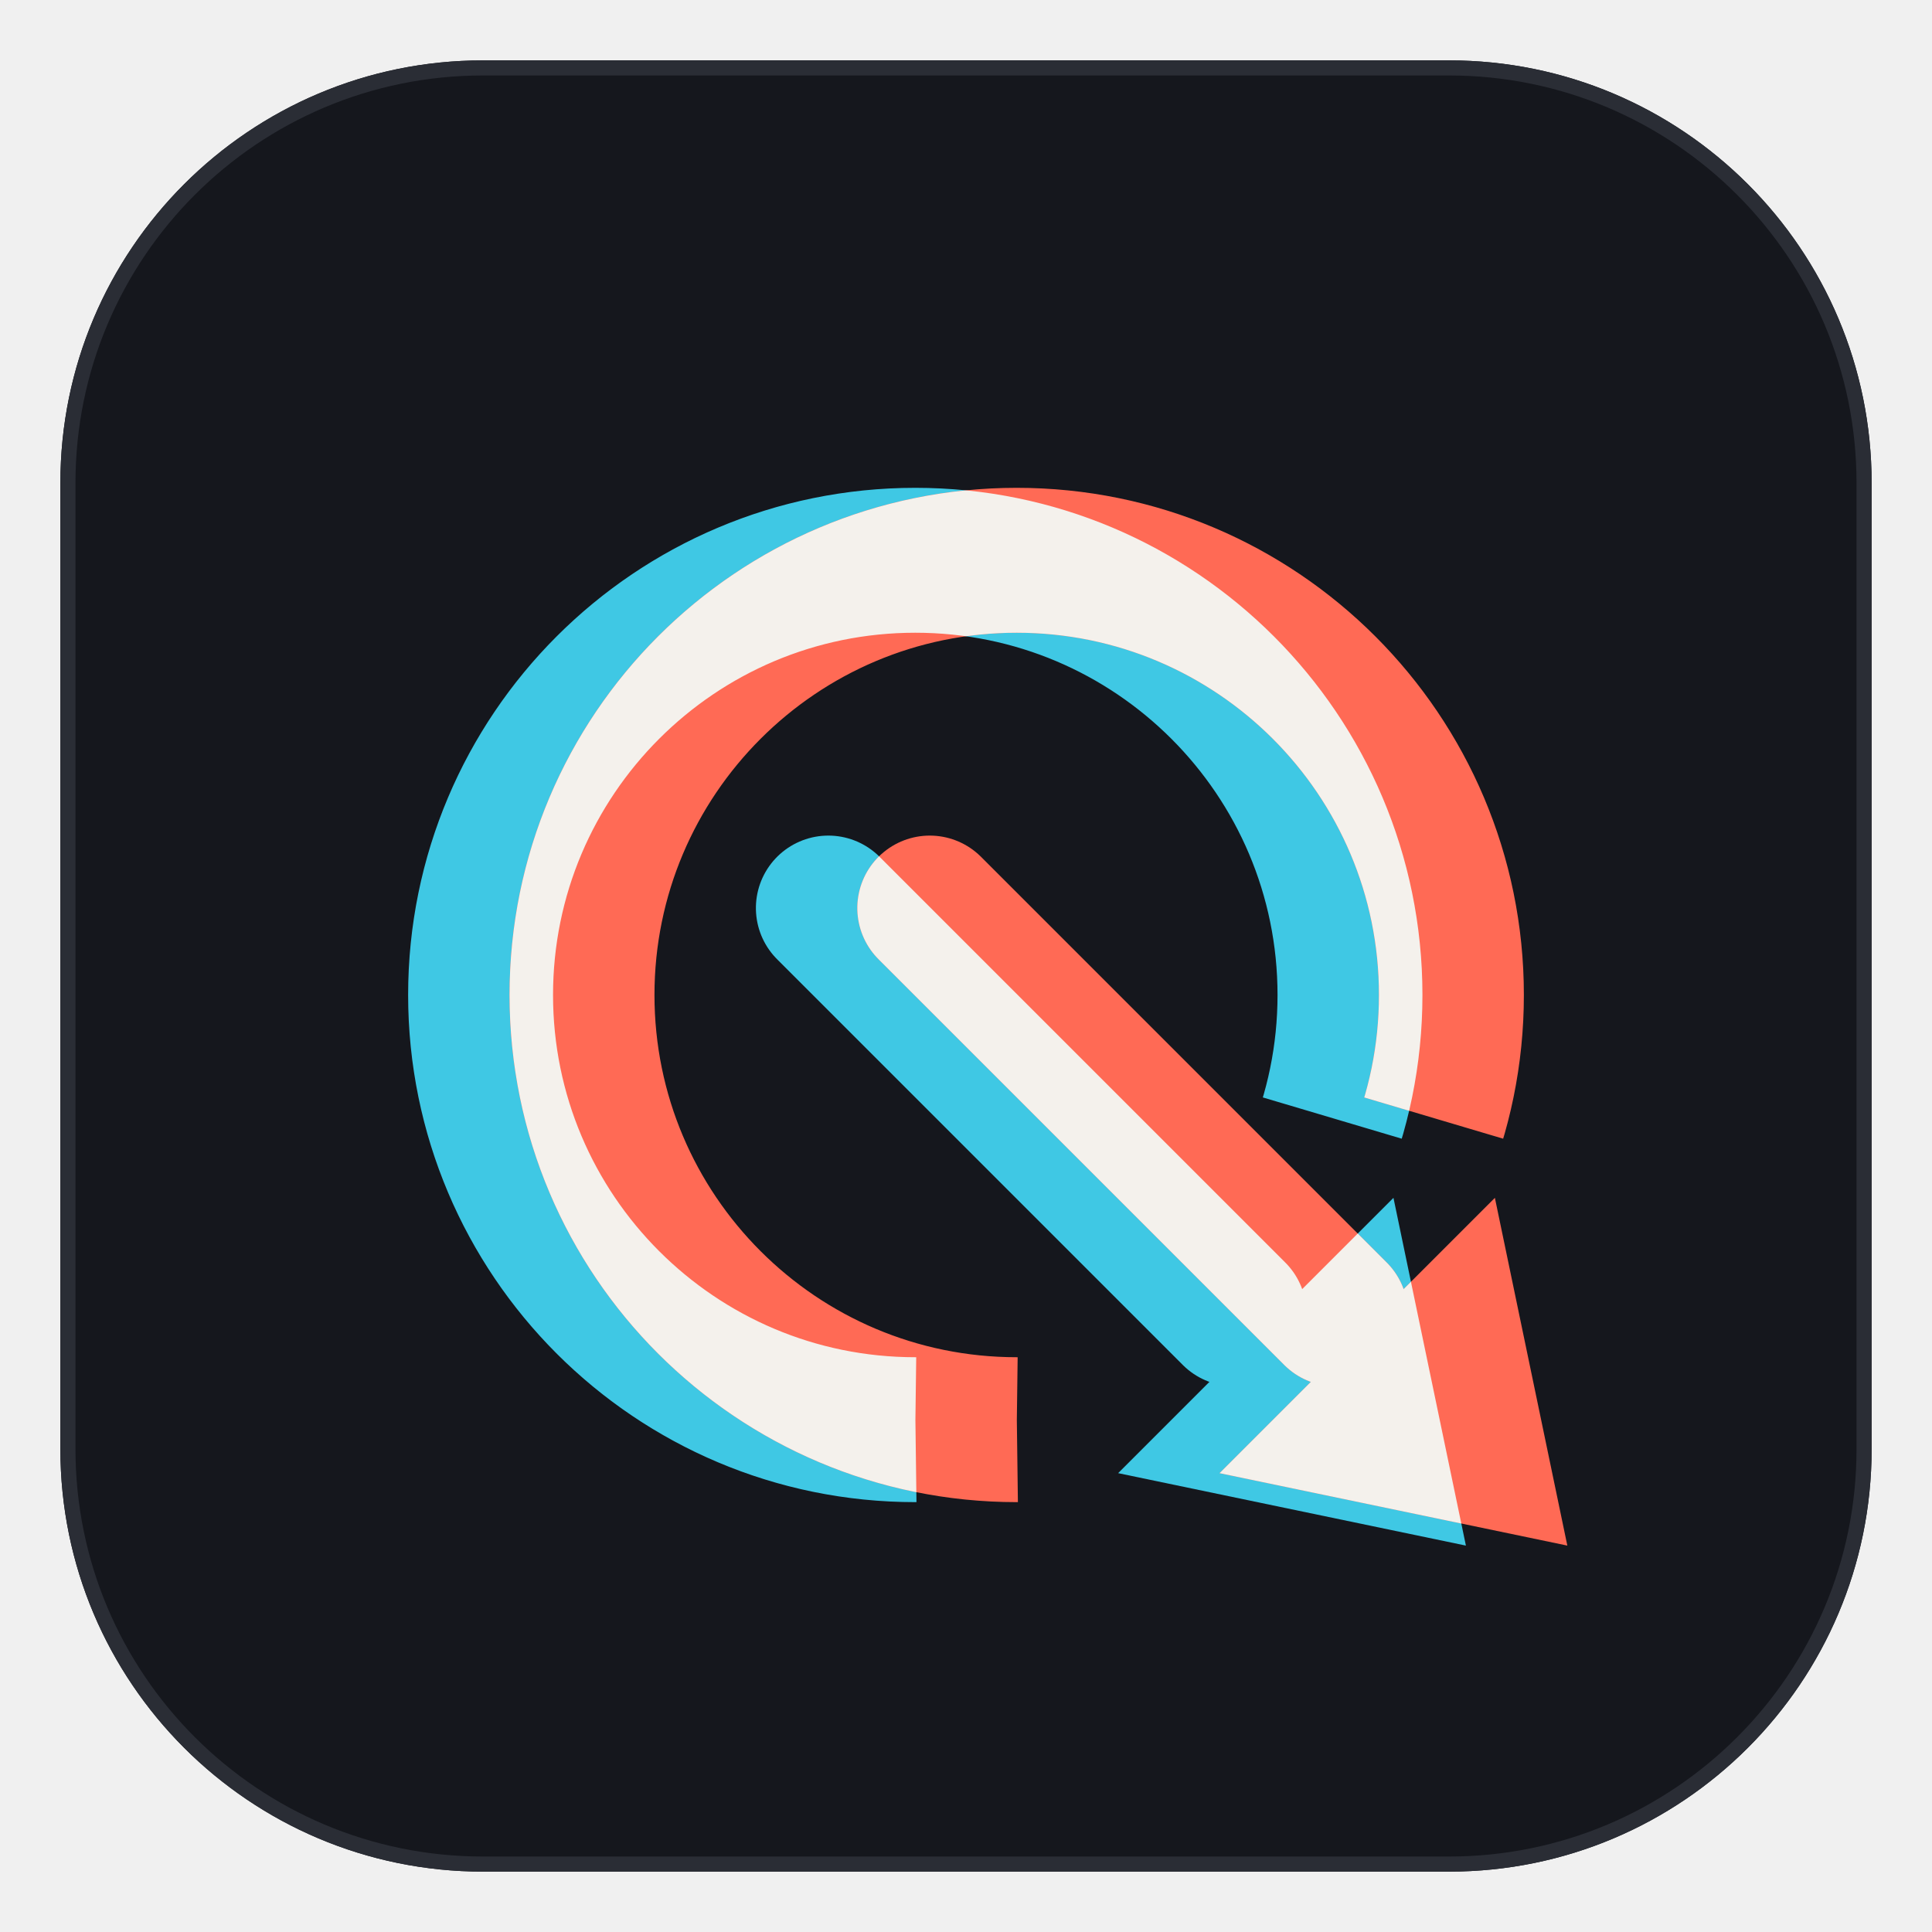
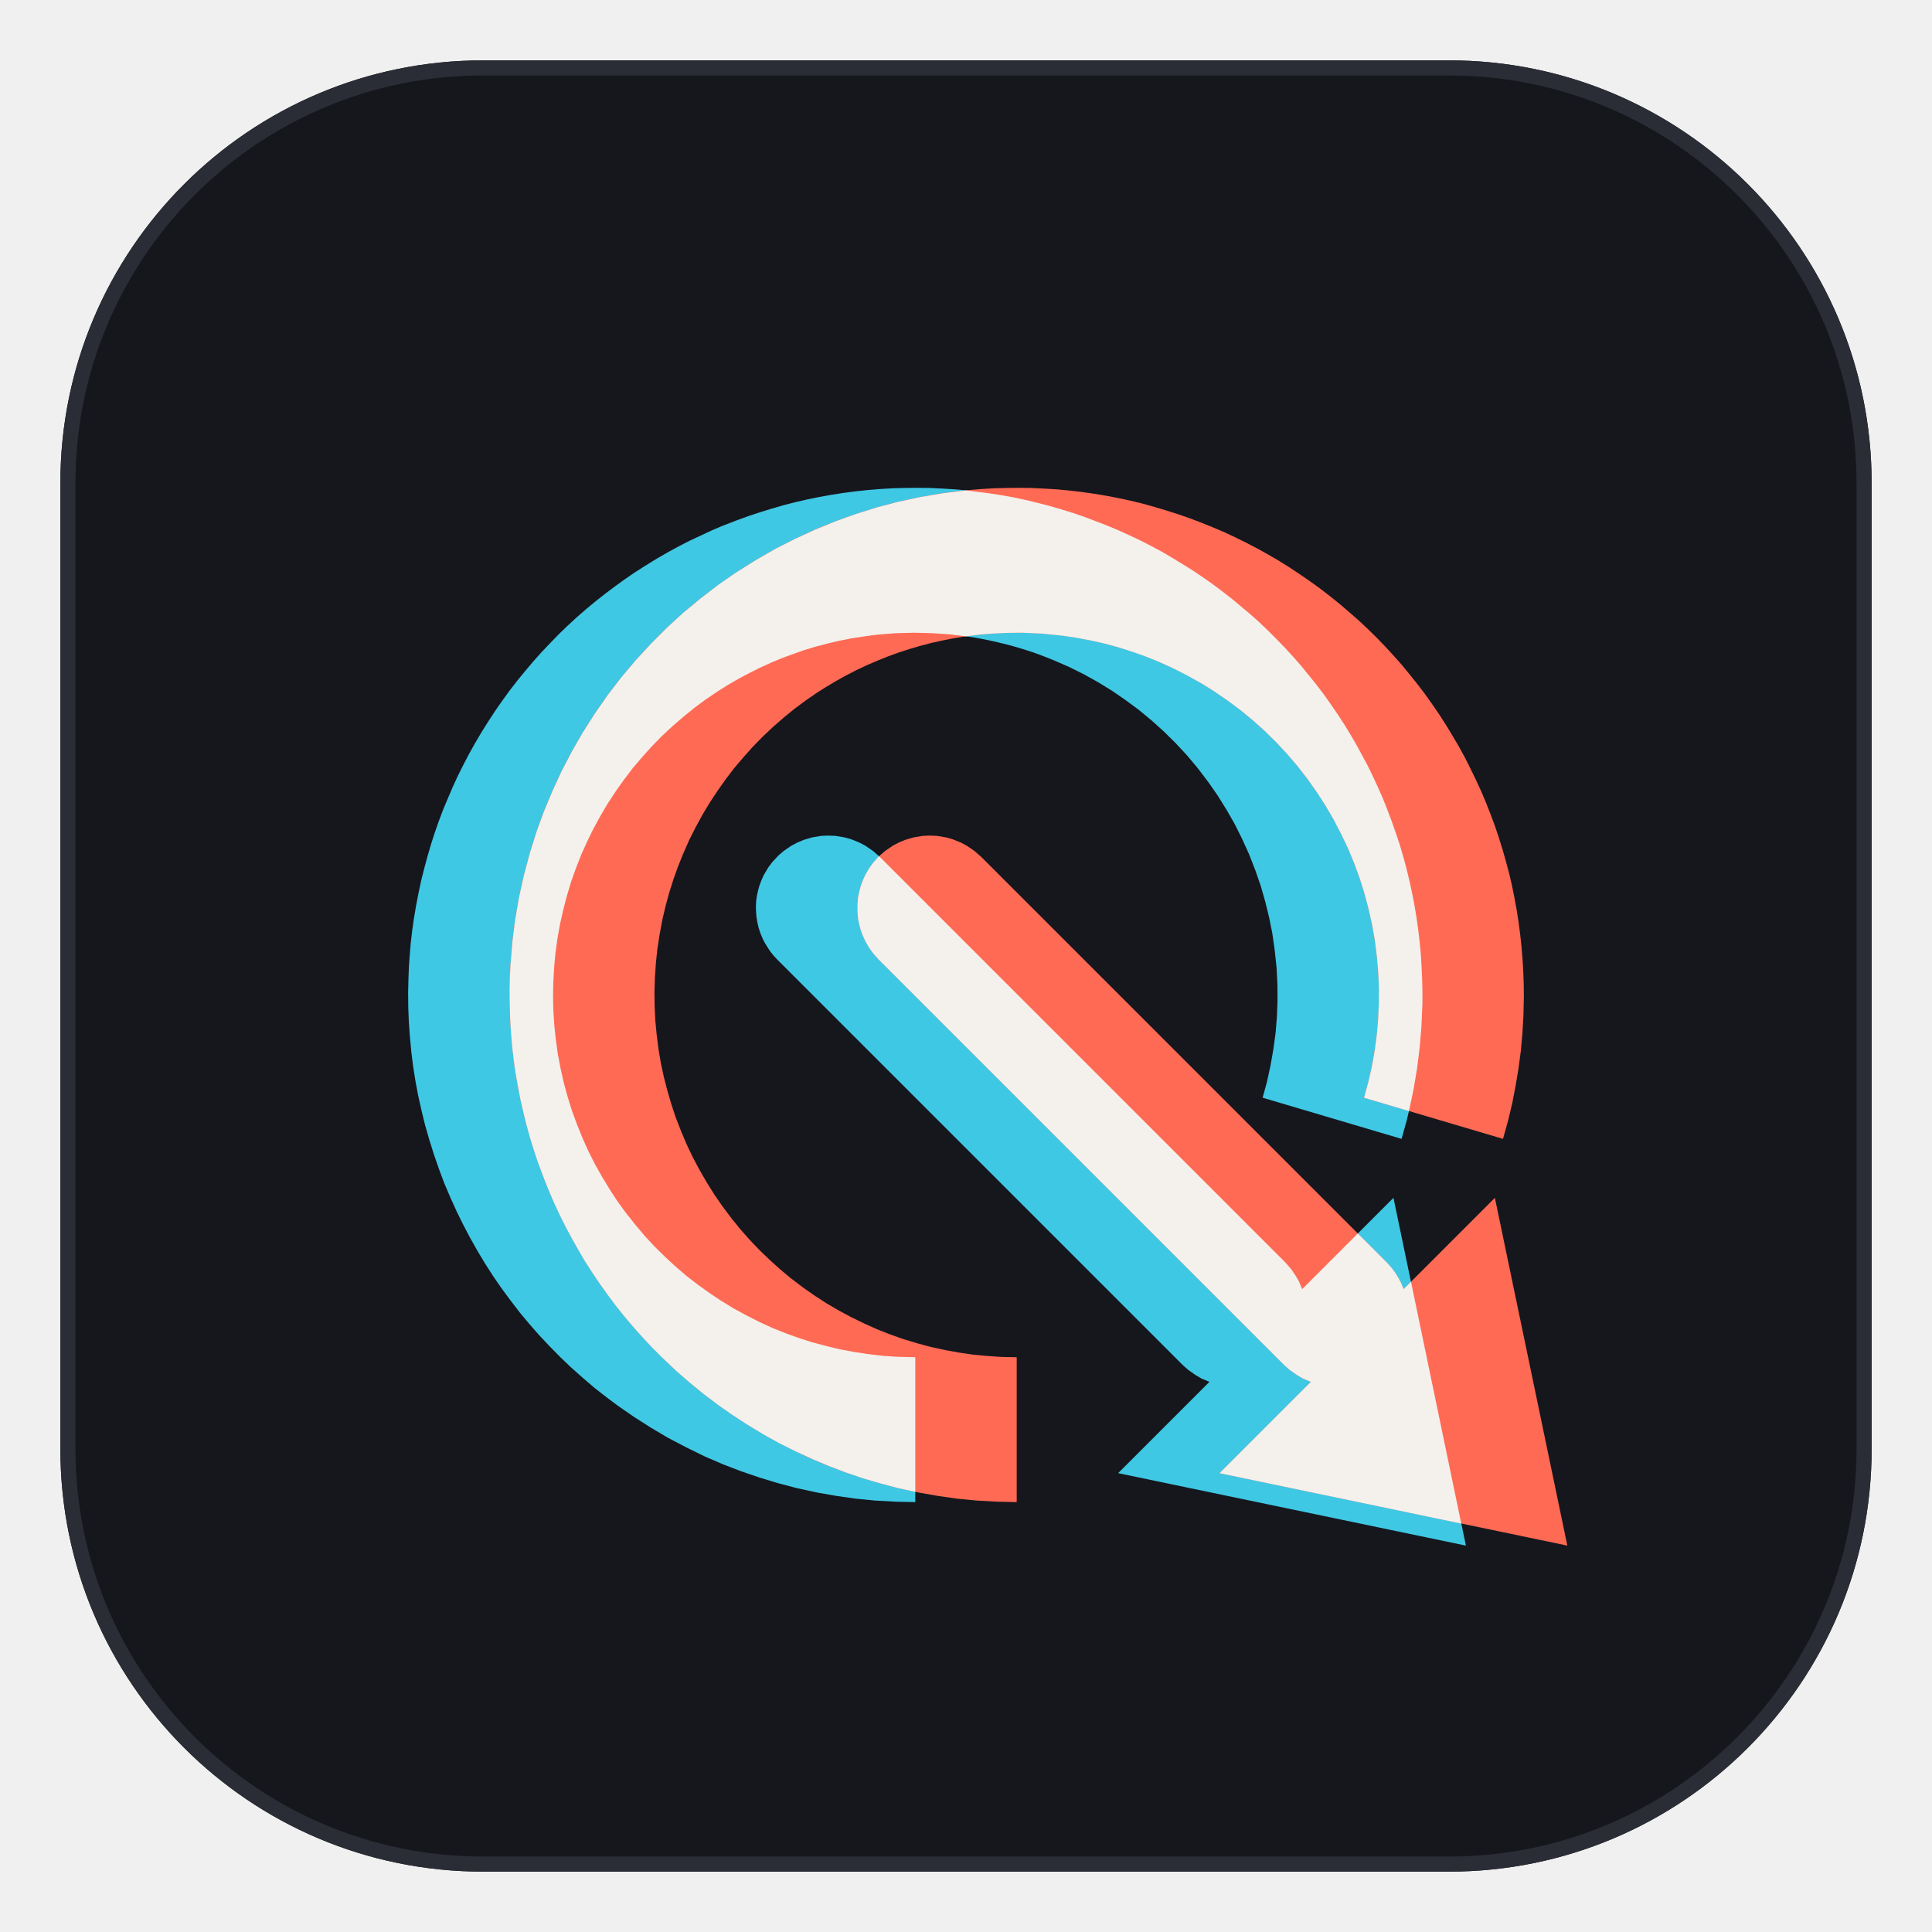
<svg xmlns="http://www.w3.org/2000/svg" width="128" height="128" viewBox="0 0 128 128">
-   <rect x="4" y="4" width="120" height="120" rx="28" fill="#15171D" />
-   <rect x="4.5" y="4.5" width="119" height="119" rx="27.5" fill="none" stroke="#2A2D35" />
-   <svg x="16" y="16" width="96" height="96" viewBox="0 0 100 100">
-     <defs>
-       <mask id="ovi" maskUnits="userSpaceOnUse" x="-10" y="-10" width="120" height="120">
-         <g transform="translate(-3.5 0) rotate(90 50 52)">
-           <circle cx="50" cy="52" r="30" fill="none" stroke="#fff" stroke-width="10" stroke-dasharray="150 38.5" />
-           <line x1="44" y1="58" x2="72" y2="30" stroke="#fff" stroke-width="10" stroke-linecap="round" />
-           <path d="M88 14 L64 19 L83 38 Z" fill="#fff" />
-         </g>
-       </mask>
-     </defs>
-     <g transform="translate(-3.5 0) rotate(90 50 52)">
-       <circle cx="50" cy="52" r="30" fill="none" stroke="#3FC8E4" stroke-width="10" stroke-dasharray="150 38.5" />
-       <line x1="44" y1="58" x2="72" y2="30" stroke="#3FC8E4" stroke-width="10" stroke-linecap="round" />
-       <path d="M88 14 L64 19 L83 38 Z" fill="#3FC8E4" />
-     </g>
-     <g transform="translate(3.5 0) rotate(90 50 52)">
-       <circle cx="50" cy="52" r="30" fill="none" stroke="#FF6A55" stroke-width="10" stroke-dasharray="150 38.5" />
-       <line x1="44" y1="58" x2="72" y2="30" stroke="#FF6A55" stroke-width="10" stroke-linecap="round" />
-       <path d="M88 14 L64 19 L83 38 Z" fill="#FF6A55" />
-     </g>
-     <g mask="url(#ovi)">
-       <g transform="translate(3.5 0) rotate(90 50 52)">
-         <circle cx="50" cy="52" r="30" fill="none" stroke="#F4F1EC" stroke-width="10" stroke-dasharray="150 38.5" />
-         <line x1="44" y1="58" x2="72" y2="30" stroke="#F4F1EC" stroke-width="10" stroke-linecap="round" />
-         <path d="M88 14 L64 19 L83 38 Z" fill="#F4F1EC" />
-       </g>
-     </g>
-   </svg>
+   <rect x="4" y="4" width="120" height="120" rx="28" ry="28" fill="#15171D" />
+   <rect x="4.5" y="4.5" width="119" height="119" rx="27.5" ry="27.5" fill="none" stroke="#2A2D35" />
+   <g transform="translate(16 16) scale(0.96)">
+     <path fill="#3FC8E4" fill-rule="evenodd" d="M79.5 66L73.2 72.3L72.97 71.75L72.72 71.33L72.44 70.92L72.04 70.46L44.04 42.46L43.58 42.06L43.07 41.71L42.64 41.48L42.07 41.25L41.6 41.12L40.99 41.02L40.5 41L40.01 41.02L39.4 41.12L38.82 41.29L38.36 41.48L37.93 41.71L37.42 42.06L37.05 42.38L36.63 42.83L36.34 43.22L36.03 43.75L35.88 44.09L35.75 44.43L35.65 44.79L35.57 45.15L35.52 45.51L35.5 45.88L35.51 46.25L35.54 46.61L35.6 46.98L35.68 47.33L35.79 47.68L35.93 48.03L36.09 48.36L36.28 48.67L36.48 48.98L36.71 49.27L36.96 49.54L64.96 77.54L65.33 77.87L65.83 78.22L66.25 78.47L66.8 78.7L60.5 85L84.5 90ZM46.5 77L45.46 76.98L44.42 76.91L43.47 76.82L42.52 76.68L41.58 76.51L40.57 76.29L39.64 76.04L38.65 75.74L37.75 75.42L36.86 75.07L35.99 74.68L35.05 74.22L34.21 73.77L33.39 73.29L32.51 72.72L31.73 72.17L30.9 71.54L30.17 70.93L29.46 70.29L28.77 69.63L28.11 68.94L27.42 68.16L26.82 67.42L26.19 66.58L25.65 65.8L25.1 64.92L24.58 64.02L24.13 63.17L23.72 62.31L23.35 61.43L22.97 60.46L22.67 59.55L22.4 58.64L22.14 57.63L21.94 56.69L21.78 55.75L21.65 54.72L21.56 53.77L21.51 52.73L21.5 51.77L21.53 50.82L21.6 49.78L21.7 48.83L21.86 47.8L22.05 46.78L22.27 45.85L22.52 44.93L22.81 44.02L23.13 43.12L23.49 42.23L23.91 41.28L24.34 40.43L24.84 39.51L25.33 38.7L25.86 37.9L26.41 37.12L26.99 36.36L27.61 35.63L28.24 34.92L28.97 34.17L29.66 33.52L30.45 32.83L31.19 32.23L32.03 31.61L32.67 31.17L33.33 30.75L34 30.35L34.68 29.97L35.46 29.57L36.16 29.24L36.88 28.93L37.6 28.64L38.34 28.37L39.08 28.13L39.83 27.91L40.59 27.71L41.35 27.54L42.11 27.39L42.89 27.26L43.66 27.16L44.44 27.09L45.22 27.03L46 27.01L46.78 27L47.56 27.02L48.34 27.07L49.2 27.15L49.98 27.24L50.75 27.36L51.52 27.51L52.28 27.68L53.12 27.89L53.87 28.11L54.62 28.35L55.35 28.62L56.08 28.91L57.11 29.36L58.12 29.86L59.11 30.41L60.07 31L61 31.64L61.91 32.31L62.84 33.08L63.68 33.84L64.48 34.63L65.25 35.46L65.98 36.33L66.71 37.29L67.36 38.22L68 39.25L68.56 40.23L69.06 41.24L69.53 42.27L69.97 43.4L70.34 44.47L70.65 45.55L70.92 46.65L71.14 47.75L71.3 48.87L71.43 50.08L71.49 51.2L71.5 52.33L71.46 53.46L71.37 54.58L71.22 55.7L71.01 56.9L70.77 58L70.47 59.09L80.06 61.93L80.42 60.64L80.7 59.46L80.93 58.27L81.13 57.07L81.29 55.86L81.4 54.65L81.47 53.44L81.5 52.1L81.49 51.25L81.46 50.4L81.41 49.55L81.34 48.7L81.25 47.86L81.14 47.01L81.01 46.17L80.86 45.34L80.69 44.5L80.5 43.67L80.28 42.85L80.05 42.03L79.76 41.1L79.49 40.3L79.19 39.5L78.88 38.71L78.55 37.93L78.19 37.15L77.82 36.39L77.44 35.63L77.03 34.88L76.6 34.15L76.16 33.42L75.7 32.7L75.15 31.9L74.66 31.21L74.14 30.53L73.61 29.87L73.07 29.21L72.51 28.58L71.93 27.95L71.34 27.34L70.73 26.74L70.11 26.16L69.47 25.6L68.83 25.05L68.16 24.51L67.49 23.99L66.8 23.49L66 22.94L65.29 22.47L64.57 22.02L63.83 21.59L63.09 21.18L62.34 20.79L61.57 20.41L60.8 20.05L60.02 19.72L59.23 19.4L58.44 19.1L57.63 18.82L56.82 18.56L56.01 18.32L55.19 18.09L54.36 17.89L53.53 17.71L52.69 17.55L51.85 17.41L51.01 17.29L50.17 17.19L49.32 17.11L48.35 17.05L47.5 17.01L46.65 17L45.8 17.01L44.95 17.03L44.1 17.08L43.25 17.15L42.4 17.24L41.56 17.35L40.72 17.48L39.88 17.63L39.05 17.8L38.22 17.99L37.4 18.2L36.58 18.44L35.77 18.69L34.96 18.96L34.16 19.25L33.25 19.6L32.47 19.93L31.7 20.29L30.93 20.65L30.17 21.04L29.42 21.45L28.69 21.87L27.86 22.38L27.14 22.84L26.44 23.32L25.75 23.82L25.07 24.33L24.4 24.86L23.75 25.4L23.11 25.96L22.48 26.54L21.87 27.13L21.28 27.74L20.69 28.36L20.13 28.99L19.58 29.64L19.04 30.3L18.52 30.97L18.02 31.66L17.53 32.36L17 33.17L16.55 33.89L16.12 34.62L15.7 35.37L15.31 36.12L14.93 36.88L14.57 37.66L14.24 38.44L13.91 39.22L13.61 40.02L13.33 40.82L13.07 41.63L12.83 42.45L12.61 43.27L12.4 44.1L12.2 45.05L12.04 45.88L11.9 46.72L11.78 47.56L11.68 48.41L11.61 49.25L11.55 50.1L11.52 50.95L11.5 51.8L11.51 52.9L11.55 53.87L11.62 54.84L11.72 55.93L11.84 56.89L12.01 57.97L12.19 58.93L12.43 60L12.66 60.94L12.96 61.99L13.29 63.04L13.65 64.07L13.99 64.98L14.42 65.99L14.87 66.98L15.3 67.85L15.75 68.71L16.29 69.67L16.85 70.6L17.38 71.42L17.93 72.22L18.58 73.1L19.25 73.97L19.87 74.71L20.51 75.44L21.26 76.24L22.03 77.02L22.73 77.69L23.55 78.42L24.38 79.13L25.24 79.8L26.02 80.38L27.12 81.14L28.25 81.86L29.4 82.54L30.69 83.22L32 83.86L33.23 84.39L34.48 84.87L35.74 85.3L37.02 85.69L38.31 86.03L39.74 86.34L41.05 86.57L42.38 86.76L43.71 86.89L45.16 86.97L46.5 87Z" />
+     <path fill="#FF6A55" fill-rule="evenodd" d="M86.5 66L80.2 72.3L79.97 71.75L79.72 71.33L79.44 70.92L79.04 70.46L51.04 42.46L50.58 42.06L50.07 41.71L49.64 41.48L49.07 41.25L48.6 41.12L47.99 41.02L47.5 41L47.01 41.02L46.4 41.12L45.82 41.29L45.36 41.48L44.93 41.71L44.42 42.06L44.05 42.38L43.63 42.83L43.34 43.22L43.03 43.75L42.88 44.09L42.75 44.43L42.65 44.79L42.57 45.15L42.52 45.51L42.5 45.88L42.51 46.25L42.54 46.61L42.6 46.98L42.68 47.33L42.79 47.68L42.93 48.03L43.09 48.36L43.28 48.67L43.48 48.98L43.71 49.27L43.96 49.54L71.96 77.54L72.33 77.87L72.83 78.22L73.25 78.47L73.8 78.7L67.5 85L91.5 90ZM53.5 77L52.46 76.98L51.42 76.91L50.47 76.82L49.52 76.68L48.58 76.51L47.57 76.29L46.64 76.04L45.65 75.74L44.75 75.42L43.86 75.07L42.99 74.68L42.05 74.22L41.21 73.77L40.39 73.29L39.51 72.72L38.73 72.17L37.9 71.54L37.17 70.93L36.46 70.29L35.77 69.63L35.11 68.94L34.42 68.16L33.82 67.42L33.19 66.58L32.65 65.8L32.1 64.92L31.58 64.02L31.13 63.17L30.72 62.31L30.35 61.43L29.97 60.46L29.67 59.55L29.4 58.64L29.14 57.63L28.94 56.69L28.78 55.75L28.65 54.72L28.56 53.77L28.51 52.73L28.5 51.77L28.53 50.82L28.6 49.78L28.7 48.83L28.86 47.8L29.05 46.78L29.27 45.85L29.52 44.93L29.81 44.02L30.13 43.12L30.49 42.23L30.91 41.28L31.34 40.43L31.84 39.51L32.33 38.7L32.86 37.9L33.41 37.12L33.99 36.36L34.61 35.63L35.24 34.92L35.97 34.17L36.66 33.52L37.45 32.83L38.19 32.23L39.03 31.61L39.67 31.17L40.33 30.75L41 30.35L41.68 29.97L42.46 29.57L43.16 29.24L43.88 28.93L44.6 28.64L45.34 28.37L46.08 28.13L46.83 27.91L47.59 27.71L48.35 27.54L49.11 27.39L49.89 27.26L50.66 27.16L51.44 27.09L52.22 27.03L53 27.01L53.78 27L54.56 27.02L55.34 27.07L56.2 27.15L56.98 27.24L57.75 27.36L58.52 27.51L59.28 27.68L60.12 27.89L60.87 28.11L61.62 28.35L62.35 28.62L63.08 28.91L64.11 29.36L65.12 29.86L66.11 30.41L67.07 31L68 31.64L68.91 32.31L69.84 33.08L70.68 33.84L71.48 34.63L72.25 35.46L72.98 36.33L73.71 37.29L74.36 38.22L75 39.25L75.56 40.23L76.06 41.24L76.53 42.27L76.97 43.4L77.34 44.47L77.65 45.55L77.92 46.65L78.14 47.75L78.3 48.87L78.43 50.08L78.49 51.2L78.5 52.33L78.46 53.46L78.37 54.58L78.22 55.7L78.01 56.9L77.77 58L77.47 59.09L87.06 61.93L87.42 60.64L87.7 59.46L87.93 58.27L88.13 57.07L88.29 55.86L88.4 54.65L88.47 53.44L88.5 52.1L88.49 51.25L88.46 50.4L88.41 49.55L88.34 48.7L88.25 47.86L88.14 47.01L88.01 46.17L87.86 45.34L87.69 44.5L87.5 43.67L87.28 42.85L87.05 42.03L86.76 41.1L86.49 40.3L86.19 39.5L85.88 38.71L85.55 37.93L85.19 37.15L84.82 36.39L84.44 35.63L84.03 34.88L83.6 34.15L83.16 33.42L82.7 32.7L82.15 31.9L81.66 31.21L81.14 30.53L80.61 29.87L80.07 29.21L79.51 28.58L78.93 27.95L78.34 27.34L77.73 26.74L77.11 26.16L76.47 25.6L75.83 25.05L75.16 24.51L74.49 23.99L73.8 23.49L73 22.94L72.29 22.47L71.57 22.02L70.83 21.59L70.09 21.18L69.34 20.79L68.57 20.41L67.8 20.05L67.02 19.72L66.23 19.4L65.44 19.1L64.63 18.82L63.82 18.56L63.01 18.32L62.19 18.09L61.36 17.89L60.53 17.71L59.69 17.55L58.85 17.41L58.01 17.29L57.17 17.19L56.32 17.11L55.35 17.05L54.5 17.01L53.65 17L52.8 17.01L51.95 17.03L51.1 17.08L50.25 17.15L49.4 17.24L48.56 17.35L47.72 17.48L46.88 17.63L46.05 17.8L45.22 17.99L44.4 18.2L43.58 18.44L42.77 18.69L41.96 18.96L41.16 19.25L40.25 19.6L39.47 19.93L38.7 20.29L37.93 20.65L37.17 21.04L36.42 21.45L35.69 21.87L34.86 22.38L34.14 22.84L33.44 23.32L32.75 23.82L32.07 24.33L31.4 24.86L30.75 25.4L30.11 25.96L29.48 26.54L28.87 27.13L28.28 27.74L27.69 28.36L27.13 28.99L26.58 29.64L26.04 30.3L25.52 30.97L25.02 31.66L24.53 32.36L24 33.17L23.55 33.89L23.12 34.62L22.7 35.37L22.31 36.12L21.93 36.88L21.57 37.66L21.24 38.44L20.91 39.22L20.61 40.02L20.33 40.82L20.07 41.63L19.83 42.45L19.61 43.27L19.4 44.1L19.2 45.05L19.04 45.88L18.9 46.72L18.78 47.56L18.68 48.41L18.61 49.25L18.55 50.1L18.52 50.95L18.5 51.8L18.51 52.9L18.55 53.87L18.62 54.84L18.72 55.93L18.84 56.89L19.01 57.97L19.19 58.93L19.43 60L19.66 60.94L19.96 61.99L20.29 63.04L20.65 64.07L20.99 64.98L21.42 65.99L21.87 66.98L22.3 67.85L22.75 68.71L23.29 69.67L23.85 70.6L24.38 71.42L24.93 72.22L25.58 73.1L26.25 73.97L26.87 74.71L27.51 75.44L28.26 76.24L29.03 77.02L29.73 77.69L30.55 78.42L31.38 79.13L32.24 79.8L33.02 80.38L34.12 81.14L35.25 81.86L36.4 82.54L37.69 83.22L39 83.86L40.23 84.39L41.48 84.87L42.74 85.3L44.02 85.69L45.31 86.03L46.74 86.34L48.05 86.57L49.38 86.76L50.71 86.89L52.16 86.97L53.5 87Z" />
+     <path fill="#F4F1EC" fill-rule="evenodd" d="M73.2 72.3L72.97 71.75L72.72 71.33L72.44 70.92L72.04 70.46L44.04 42.46L44 42.43L43.96 42.46L43.63 42.83L43.34 43.22L43.09 43.64L42.93 43.97L42.75 44.43L42.65 44.79L42.55 45.27L42.51 45.75L42.51 46.25L42.55 46.73L42.65 47.21L42.75 47.57L42.88 47.91L43.09 48.36L43.34 48.78L43.63 49.17L43.96 49.54L71.96 77.54L72.33 77.87L72.83 78.22L73.25 78.47L73.8 78.7L67.5 85L84.18 88.48L80.71 71.79L80.2 72.3L80.02 71.86L79.85 71.54L79.59 71.12L79.37 70.83L79.04 70.46L77.04 68.46ZM46.5 77L45.29 76.97L44.33 76.91L43.3 76.79L42.35 76.65L41.33 76.46L40.4 76.24L39.39 75.97L38.48 75.68L37.59 75.36L36.62 74.97L35.75 74.57L34.82 74.1L33.98 73.64L33.09 73.1L32.3 72.57L31.45 71.96L30.7 71.38L29.91 70.7L29.21 70.05L28.47 69.32L27.82 68.62L27.15 67.82L26.5 67L25.94 66.23L25.42 65.43L24.88 64.54L24.41 63.71L23.94 62.78L23.55 61.91L23.16 60.95L22.8 59.97L22.49 58.97L22.24 58.05L22.01 57.03L21.82 56.01L21.69 55.06L21.59 54.11L21.52 53.08L21.5 52.03L21.52 51.08L21.58 50.04L21.67 49.09L21.8 48.14L21.98 47.12L22.21 46.1L22.45 45.18L22.75 44.18L23.07 43.28L23.45 42.31L23.84 41.44L24.26 40.58L24.76 39.66L25.24 38.84L25.81 37.97L26.36 37.19L26.99 36.36L27.61 35.63L28.3 34.86L28.97 34.17L29.73 33.46L30.52 32.78L31.26 32.18L32.03 31.61L32.89 31.03L33.55 30.61L34.3 30.18L35.07 29.77L35.77 29.42L36.56 29.06L37.28 28.76L38.01 28.49L38.83 28.2L39.66 27.95L40.42 27.75L41.18 27.57L42.03 27.4L42.8 27.28L43.57 27.17L44.35 27.09L45.22 27.03L46.43 27L47.65 27.03L48.86 27.11L50 27.25L51.01 27.12L51.96 27.05L52.91 27.01L53.87 27L55.25 27.06L56.64 27.2L57.58 27.34L58.6 27.53L59.62 27.76L60.54 28.01L61.53 28.33L62.43 28.65L63.32 29.01L64.27 29.44L65.27 29.95L66.26 30.5L67.14 31.05L68.07 31.69L68.97 32.36L69.84 33.08L70.62 33.78L71.42 34.57L72.13 35.33L72.87 36.19L73.56 37.08L74.21 38L74.78 38.88L75.35 39.85L75.87 40.85L76.36 41.87L76.79 42.91L77.18 43.97L77.49 44.96L77.78 46.05L78.03 47.16L78.21 48.18L78.35 49.3L78.45 50.42L78.5 51.55L78.49 52.59L78.44 53.72L78.35 54.76L78.2 55.88L78 56.99L77.77 58L77.47 59.09L80.57 60.01L80.89 58.5L81.13 57.07L81.31 55.62L81.43 54.17L81.5 52.59L81.5 51.74L81.48 50.89L81.44 50.04L81.39 49.19L81.31 48.34L81.21 47.5L81.09 46.65L80.95 45.81L80.79 44.98L80.61 44.15L80.41 43.32L80.19 42.5L79.95 41.68L79.68 40.87L79.4 40.07L79.1 39.27L78.79 38.49L78.45 37.71L78.09 36.93L77.72 36.17L76.97 34.78L76.54 34.04L76.1 33.32L75.63 32.6L75.15 31.9L74.66 31.21L74.14 30.53L73.15 29.31L72.59 28.67L72.01 28.04L71.42 27.43L70.82 26.83L70.2 26.24L69.57 25.68L68.35 24.66L67.68 24.14L67 23.63L66.3 23.14L65.6 22.67L64.25 21.84L63.52 21.41L62.77 21.01L62.01 20.62L61.24 20.26L60.47 19.91L59.68 19.58L58.21 19.02L57.4 18.74L56.59 18.49L55.77 18.25L54.95 18.04L54.12 17.84L53.29 17.66L52.45 17.51L51.61 17.38L50 17.18L48.44 17.37L46.88 17.63L45.34 17.96L43.93 18.33L42.42 18.8L41.05 19.29L39.58 19.89L38.15 20.55L36.85 21.21L35.48 22L34.14 22.84L32.94 23.67L31.69 24.63L30.47 25.64L29.4 26.62L28.28 27.74L27.21 28.9L26.19 30.11L25.3 31.27L24.4 32.56L23.55 33.89L22.82 35.16L22.09 36.56L21.48 37.88L20.87 39.34L20.37 40.71L19.9 42.21L19.49 43.74L19.15 45.28L18.88 46.84L18.7 48.29L18.57 49.86L18.52 50.71L18.5 51.68L18.51 52.65L18.54 53.63L18.6 54.6L18.68 55.57L18.79 56.53L18.91 57.37L19.06 58.21L19.24 59.17L19.43 60L19.66 60.94L19.92 61.88L20.21 62.81L20.48 63.61L20.82 64.52L21.18 65.43L21.56 66.32L21.97 67.2L22.35 67.96L22.81 68.82L23.29 69.67L23.72 70.4L24.25 71.22L24.79 72.02L25.36 72.81L25.87 73.49L26.48 74.25L27.11 74.99L27.76 75.71L28.34 76.33L29.03 77.02L30 77.94L30.92 78.74L31.86 79.51L32.92 80.31L33.92 81.01L34.94 81.67L36.08 82.36L37.15 82.95L38.23 83.49L39.45 84.05L40.57 84.52L41.7 84.95L42.97 85.38L44.14 85.72L45.31 86.03L46.5 86.29Z" />
+   </g>
</svg>
